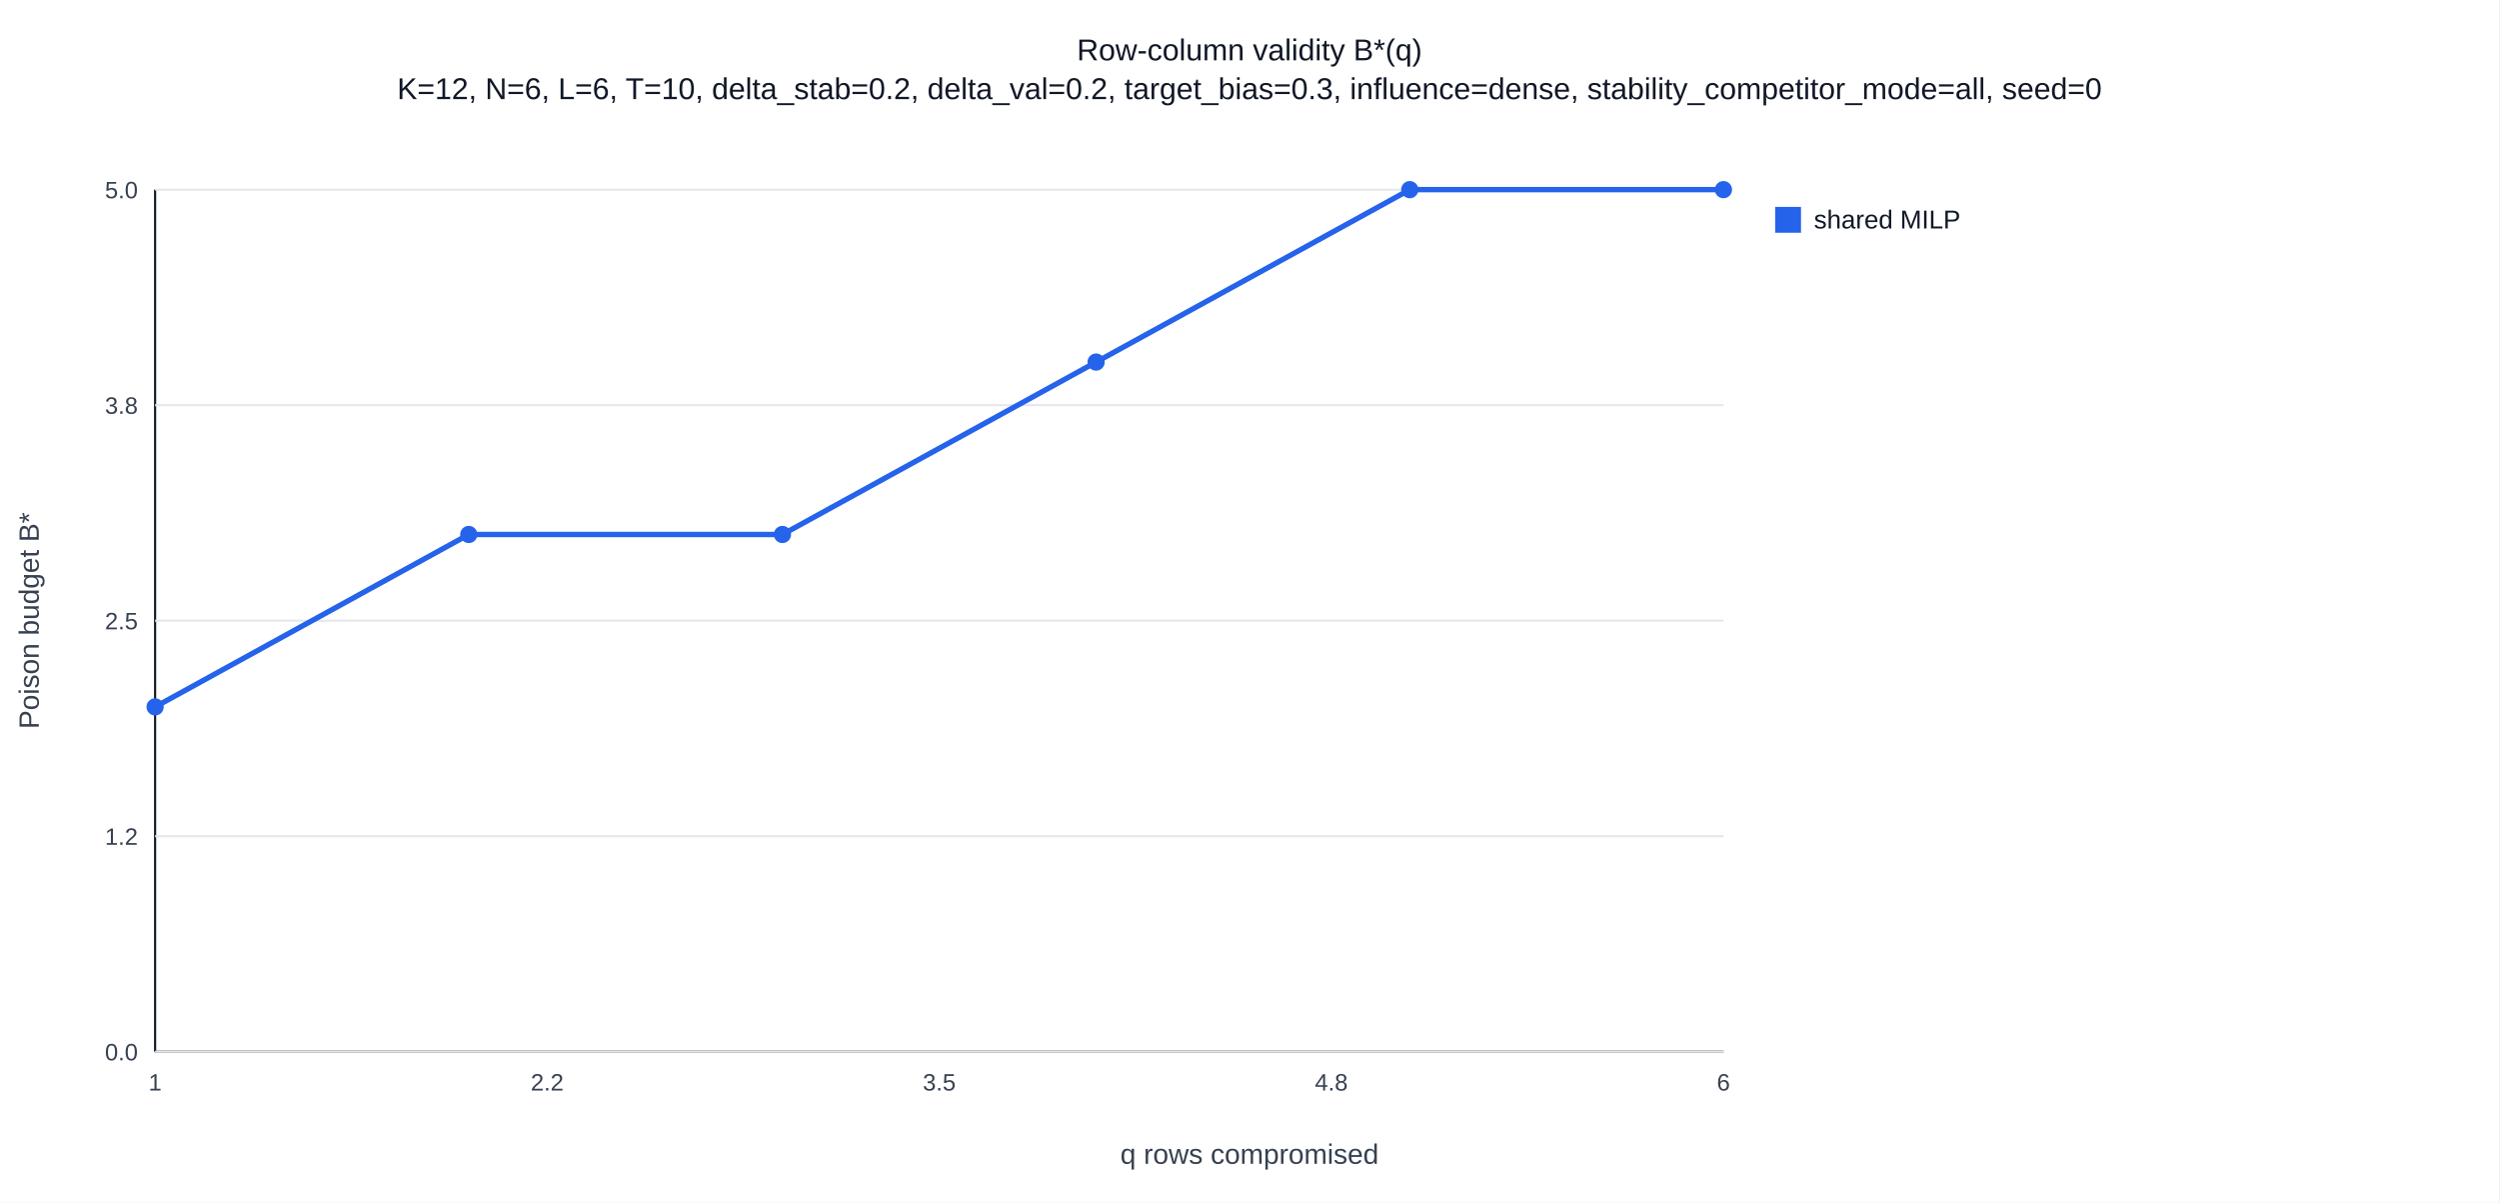
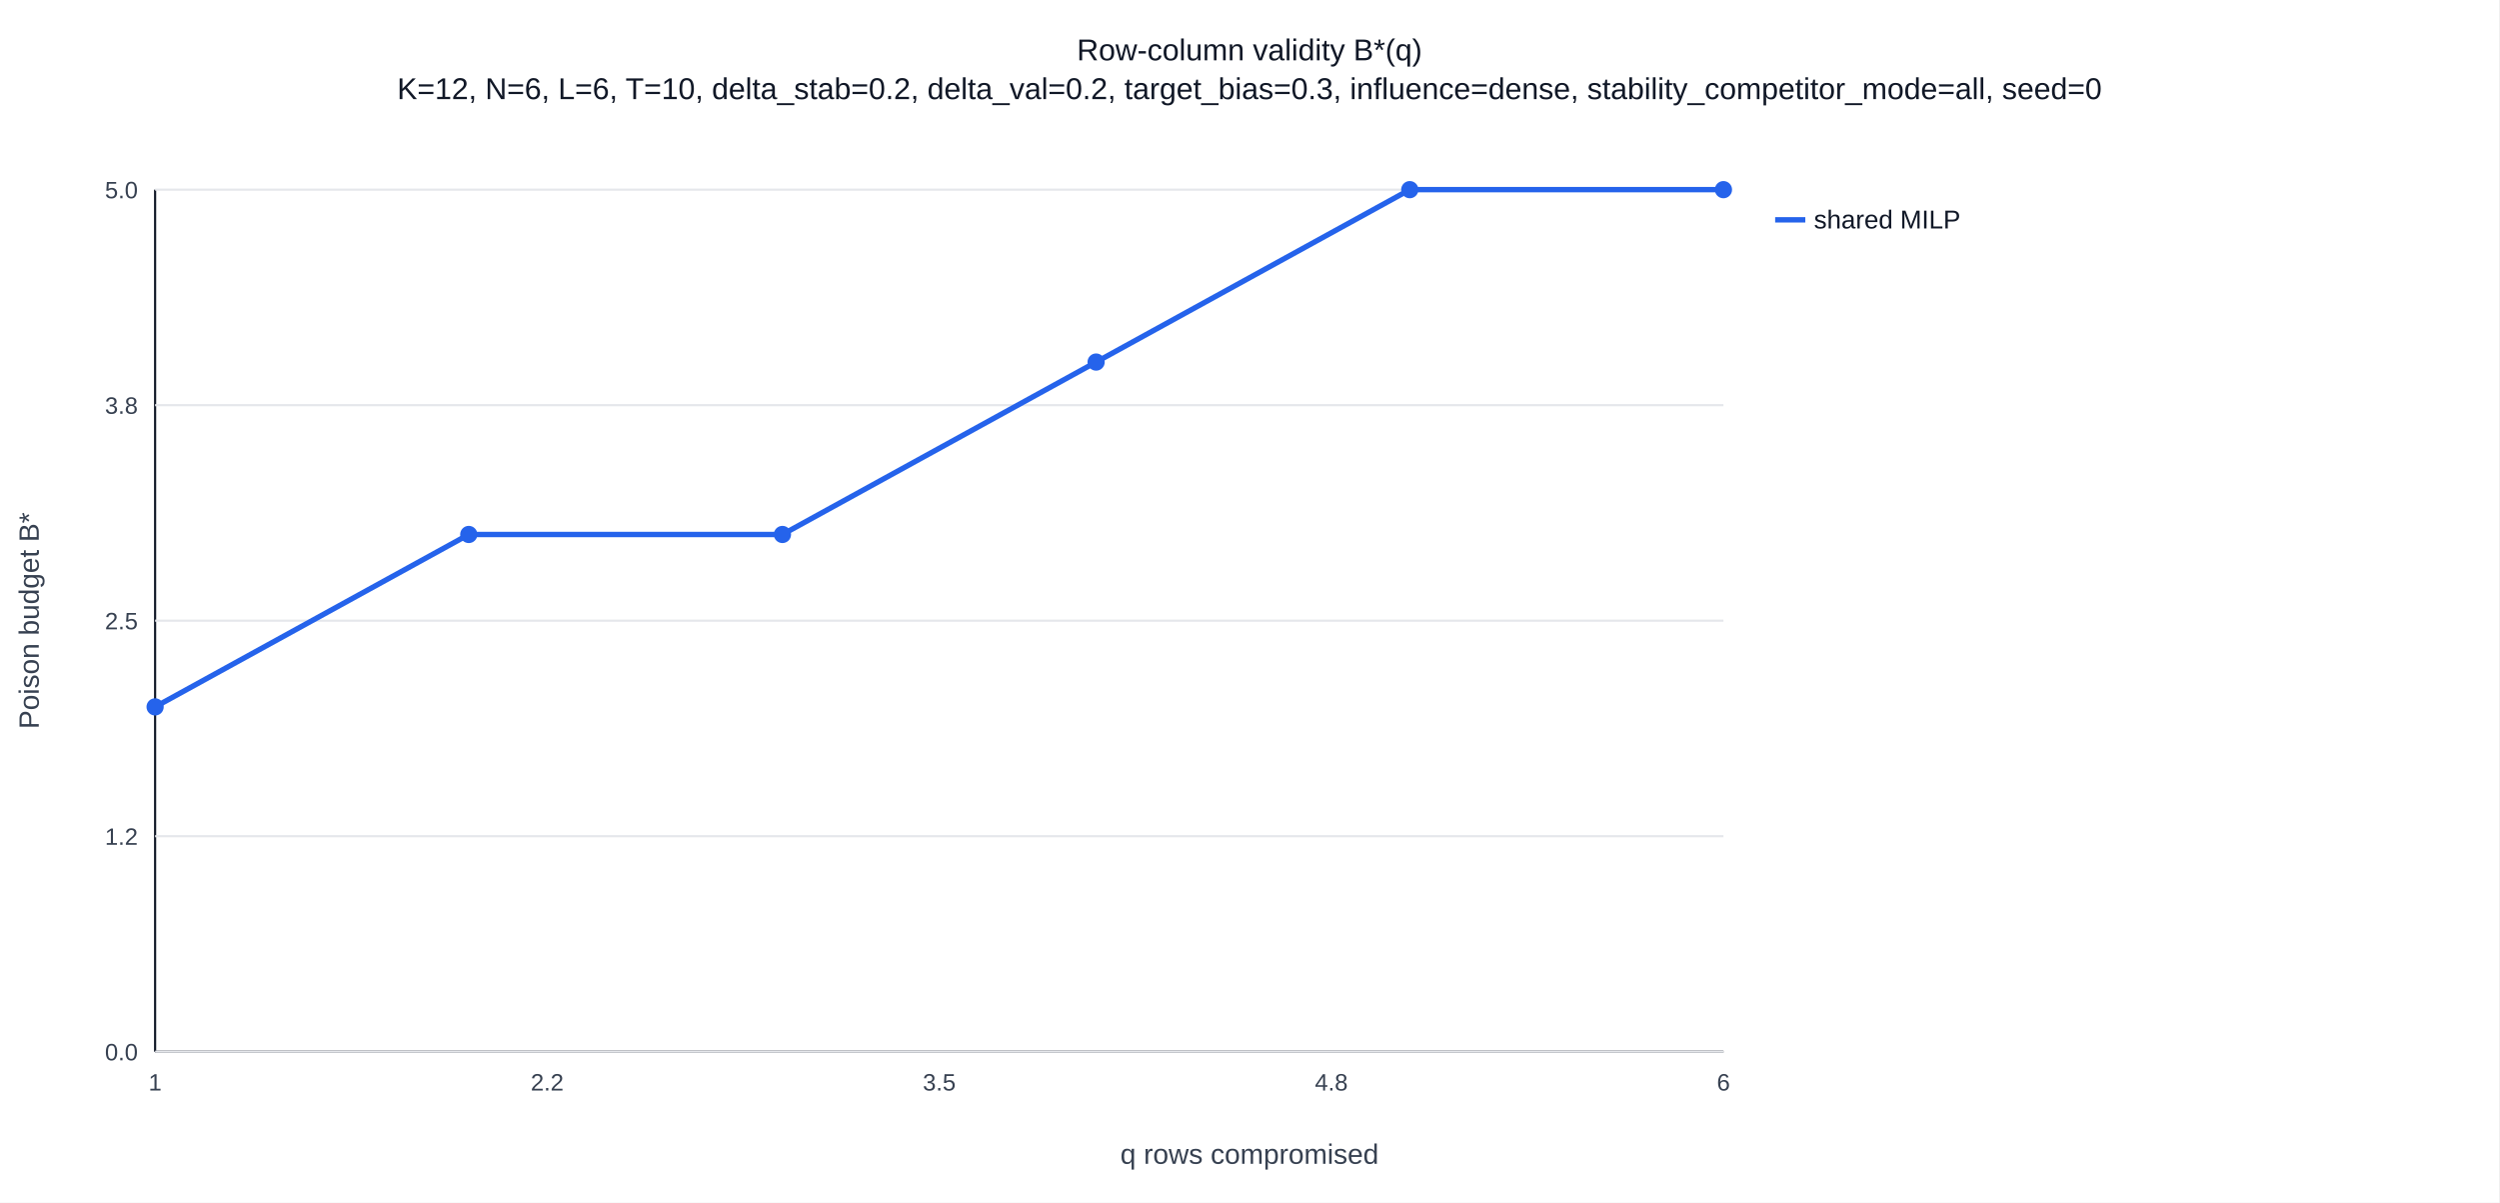
<svg xmlns="http://www.w3.org/2000/svg" width="1160" height="558" viewBox="0 0 1160 558">
  <rect width="100%" height="100%" fill="#ffffff" />
  <text x="580.0" y="28" text-anchor="middle" font-family="Arial, sans-serif" font-size="14" fill="#111827">Row-column validity B*(q)</text>
  <text x="580.0" y="46" text-anchor="middle" font-family="Arial, sans-serif" font-size="14" fill="#111827">K=12, N=6, L=6, T=10, delta_stab=0.2, delta_val=0.2, target_bias=0.3, influence=dense, stability_competitor_mode=all, seed=0</text>
  <line x1="72" y1="88" x2="72" y2="488" stroke="#111827" />
  <line x1="72" y1="488" x2="800" y2="488" stroke="#111827" />
  <text x="580.0" y="540" text-anchor="middle" font-family="Arial, sans-serif" font-size="13" fill="#374151">q rows compromised</text>
  <text x="18" y="288.0" transform="rotate(-90 18 288.0)" text-anchor="middle" font-family="Arial, sans-serif" font-size="13" fill="#374151">Poison budget B*</text>
  <line x1="72" y1="488.0" x2="800" y2="488.0" stroke="#e5e7eb" />
  <text x="64" y="492.0" text-anchor="end" font-family="Arial, sans-serif" font-size="11" fill="#374151">0.0</text>
  <line x1="72" y1="388.0" x2="800" y2="388.0" stroke="#e5e7eb" />
  <text x="64" y="392.0" text-anchor="end" font-family="Arial, sans-serif" font-size="11" fill="#374151">1.2</text>
  <line x1="72" y1="288.0" x2="800" y2="288.0" stroke="#e5e7eb" />
  <text x="64" y="292.0" text-anchor="end" font-family="Arial, sans-serif" font-size="11" fill="#374151">2.5</text>
  <line x1="72" y1="188.0" x2="800" y2="188.0" stroke="#e5e7eb" />
  <text x="64" y="192.0" text-anchor="end" font-family="Arial, sans-serif" font-size="11" fill="#374151">3.8</text>
  <line x1="72" y1="88.0" x2="800" y2="88.0" stroke="#e5e7eb" />
  <text x="64" y="92.0" text-anchor="end" font-family="Arial, sans-serif" font-size="11" fill="#374151">5.0</text>
  <text x="72.0" y="506" text-anchor="middle" font-family="Arial, sans-serif" font-size="11" fill="#374151">1</text>
  <text x="254.0" y="506" text-anchor="middle" font-family="Arial, sans-serif" font-size="11" fill="#374151">2.2</text>
  <text x="436.0" y="506" text-anchor="middle" font-family="Arial, sans-serif" font-size="11" fill="#374151">3.5</text>
  <text x="618.0" y="506" text-anchor="middle" font-family="Arial, sans-serif" font-size="11" fill="#374151">4.8</text>
  <text x="800.0" y="506" text-anchor="middle" font-family="Arial, sans-serif" font-size="11" fill="#374151">6</text>
  <polyline points="72.0,328.0 217.6,248.0 363.2,248.0 508.8,168.0 654.4,88.0 800.0,88.0" fill="none" stroke="#2563eb" stroke-width="2.5" />
  <circle cx="72.0" cy="328.0" r="4" fill="#2563eb" />
  <circle cx="217.6" cy="248.0" r="4" fill="#2563eb" />
  <circle cx="363.2" cy="248.0" r="4" fill="#2563eb" />
  <circle cx="508.8" cy="168.0" r="4" fill="#2563eb" />
  <circle cx="654.4" cy="88.0" r="4" fill="#2563eb" />
  <circle cx="800.0" cy="88.0" r="4" fill="#2563eb" />
-   <rect x="824" y="96" width="12" height="12" fill="#2563eb" />
+   <line x1="824" y1="102" x2="838" y2="102" stroke="#2563eb" stroke-width="2.5" />
  <text x="842" y="106" font-family="Arial, sans-serif" font-size="12" fill="#111827">shared MILP</text>
</svg>
